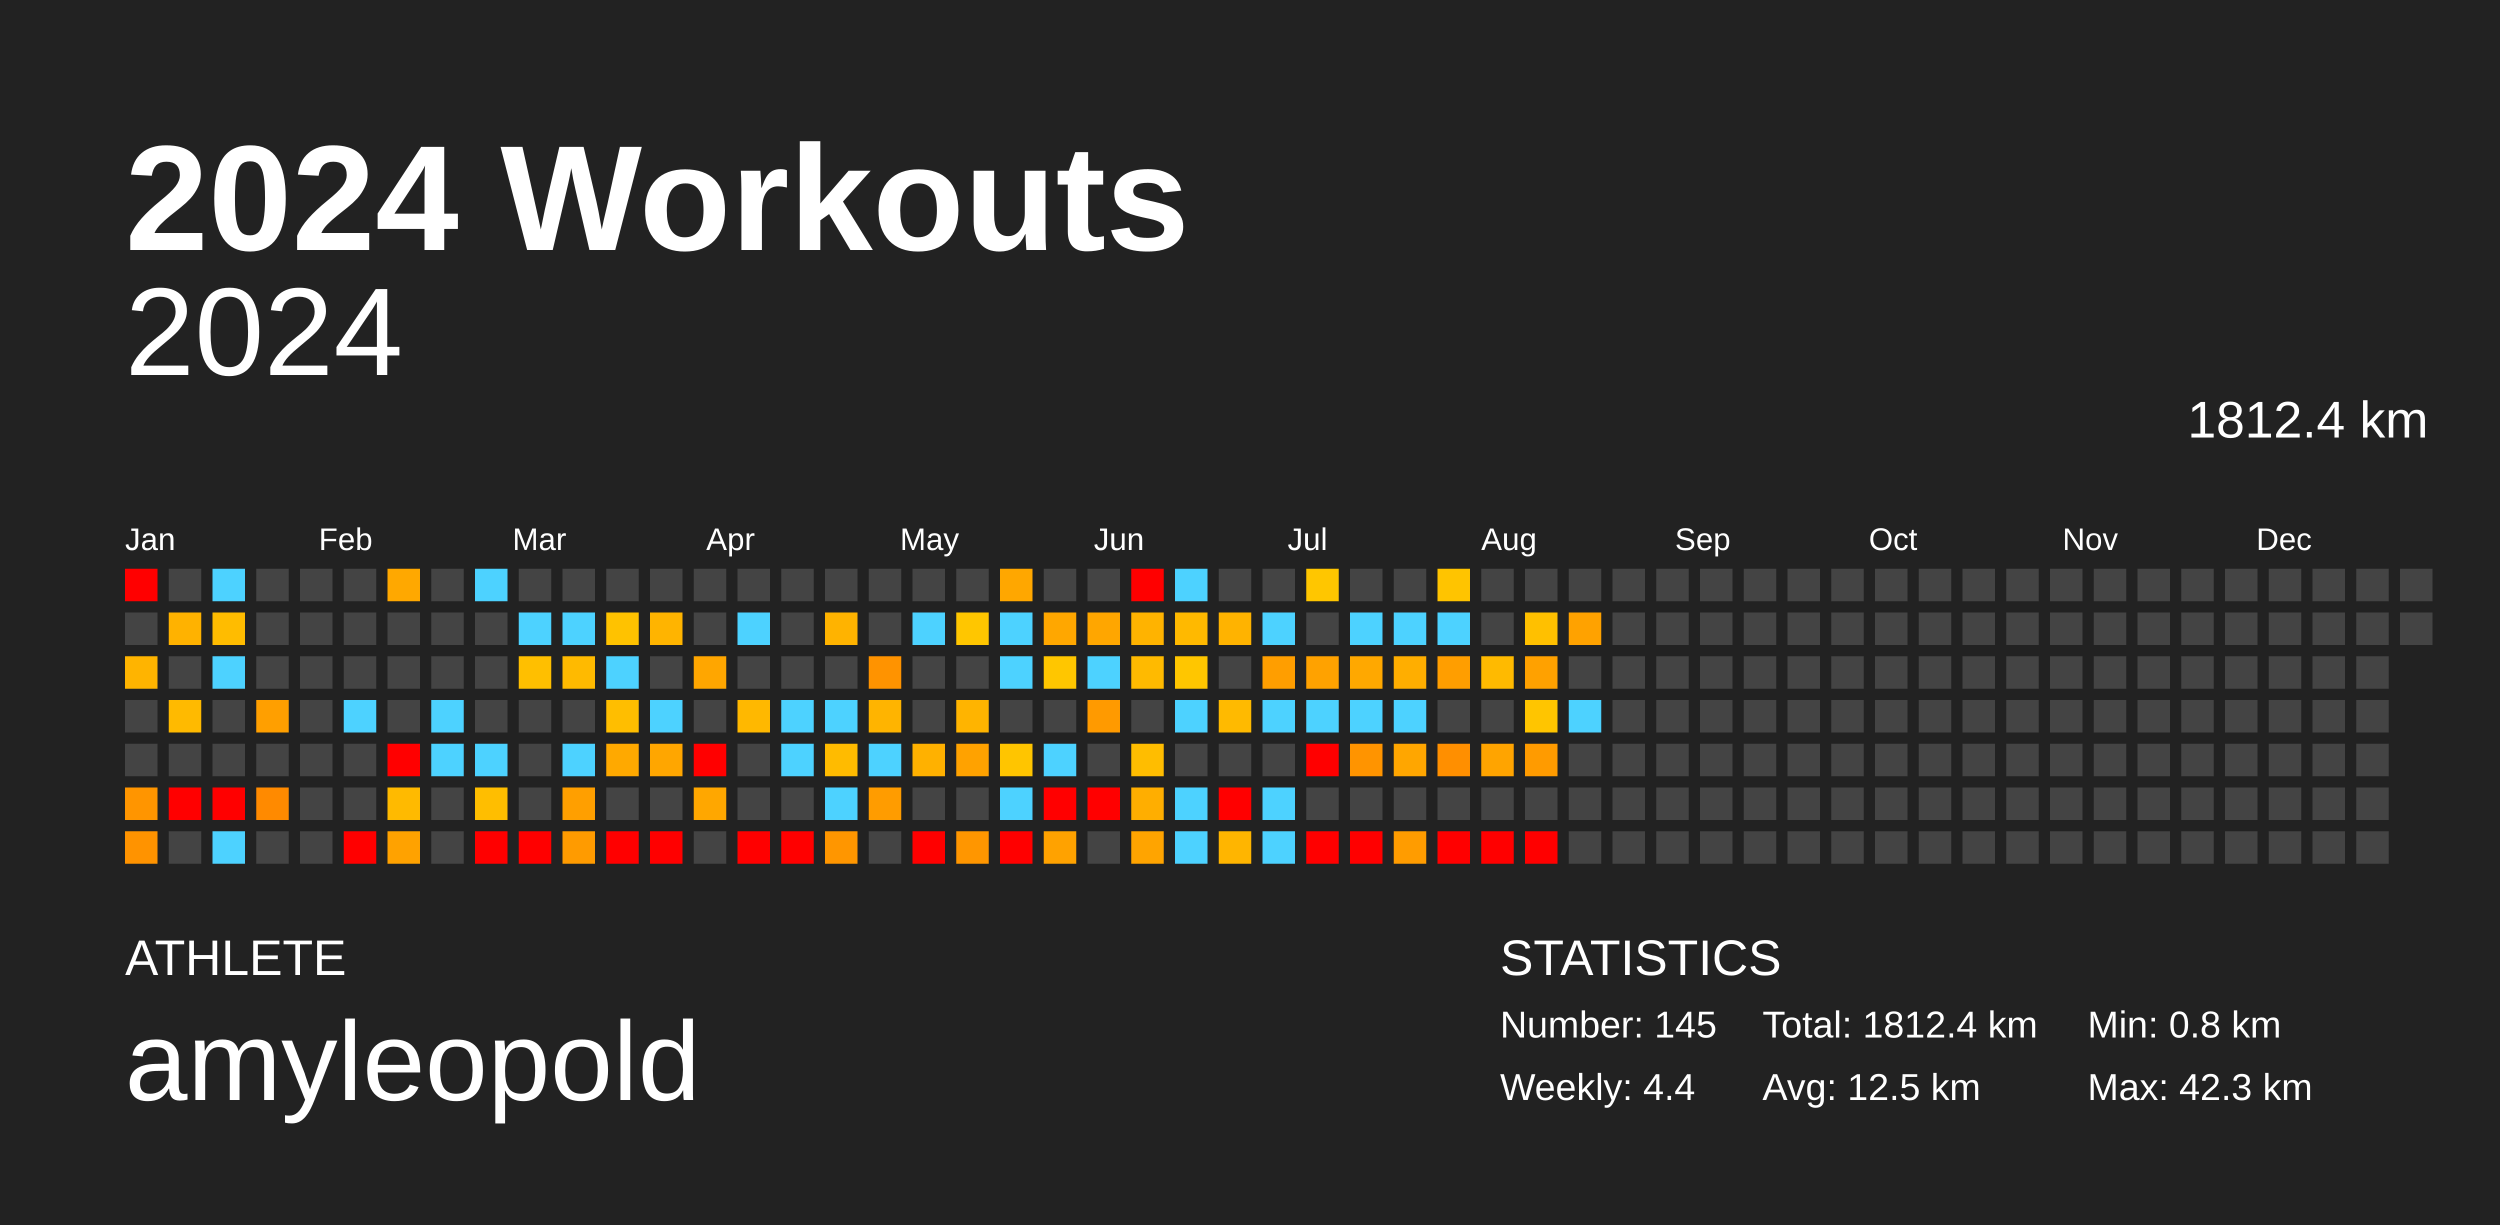
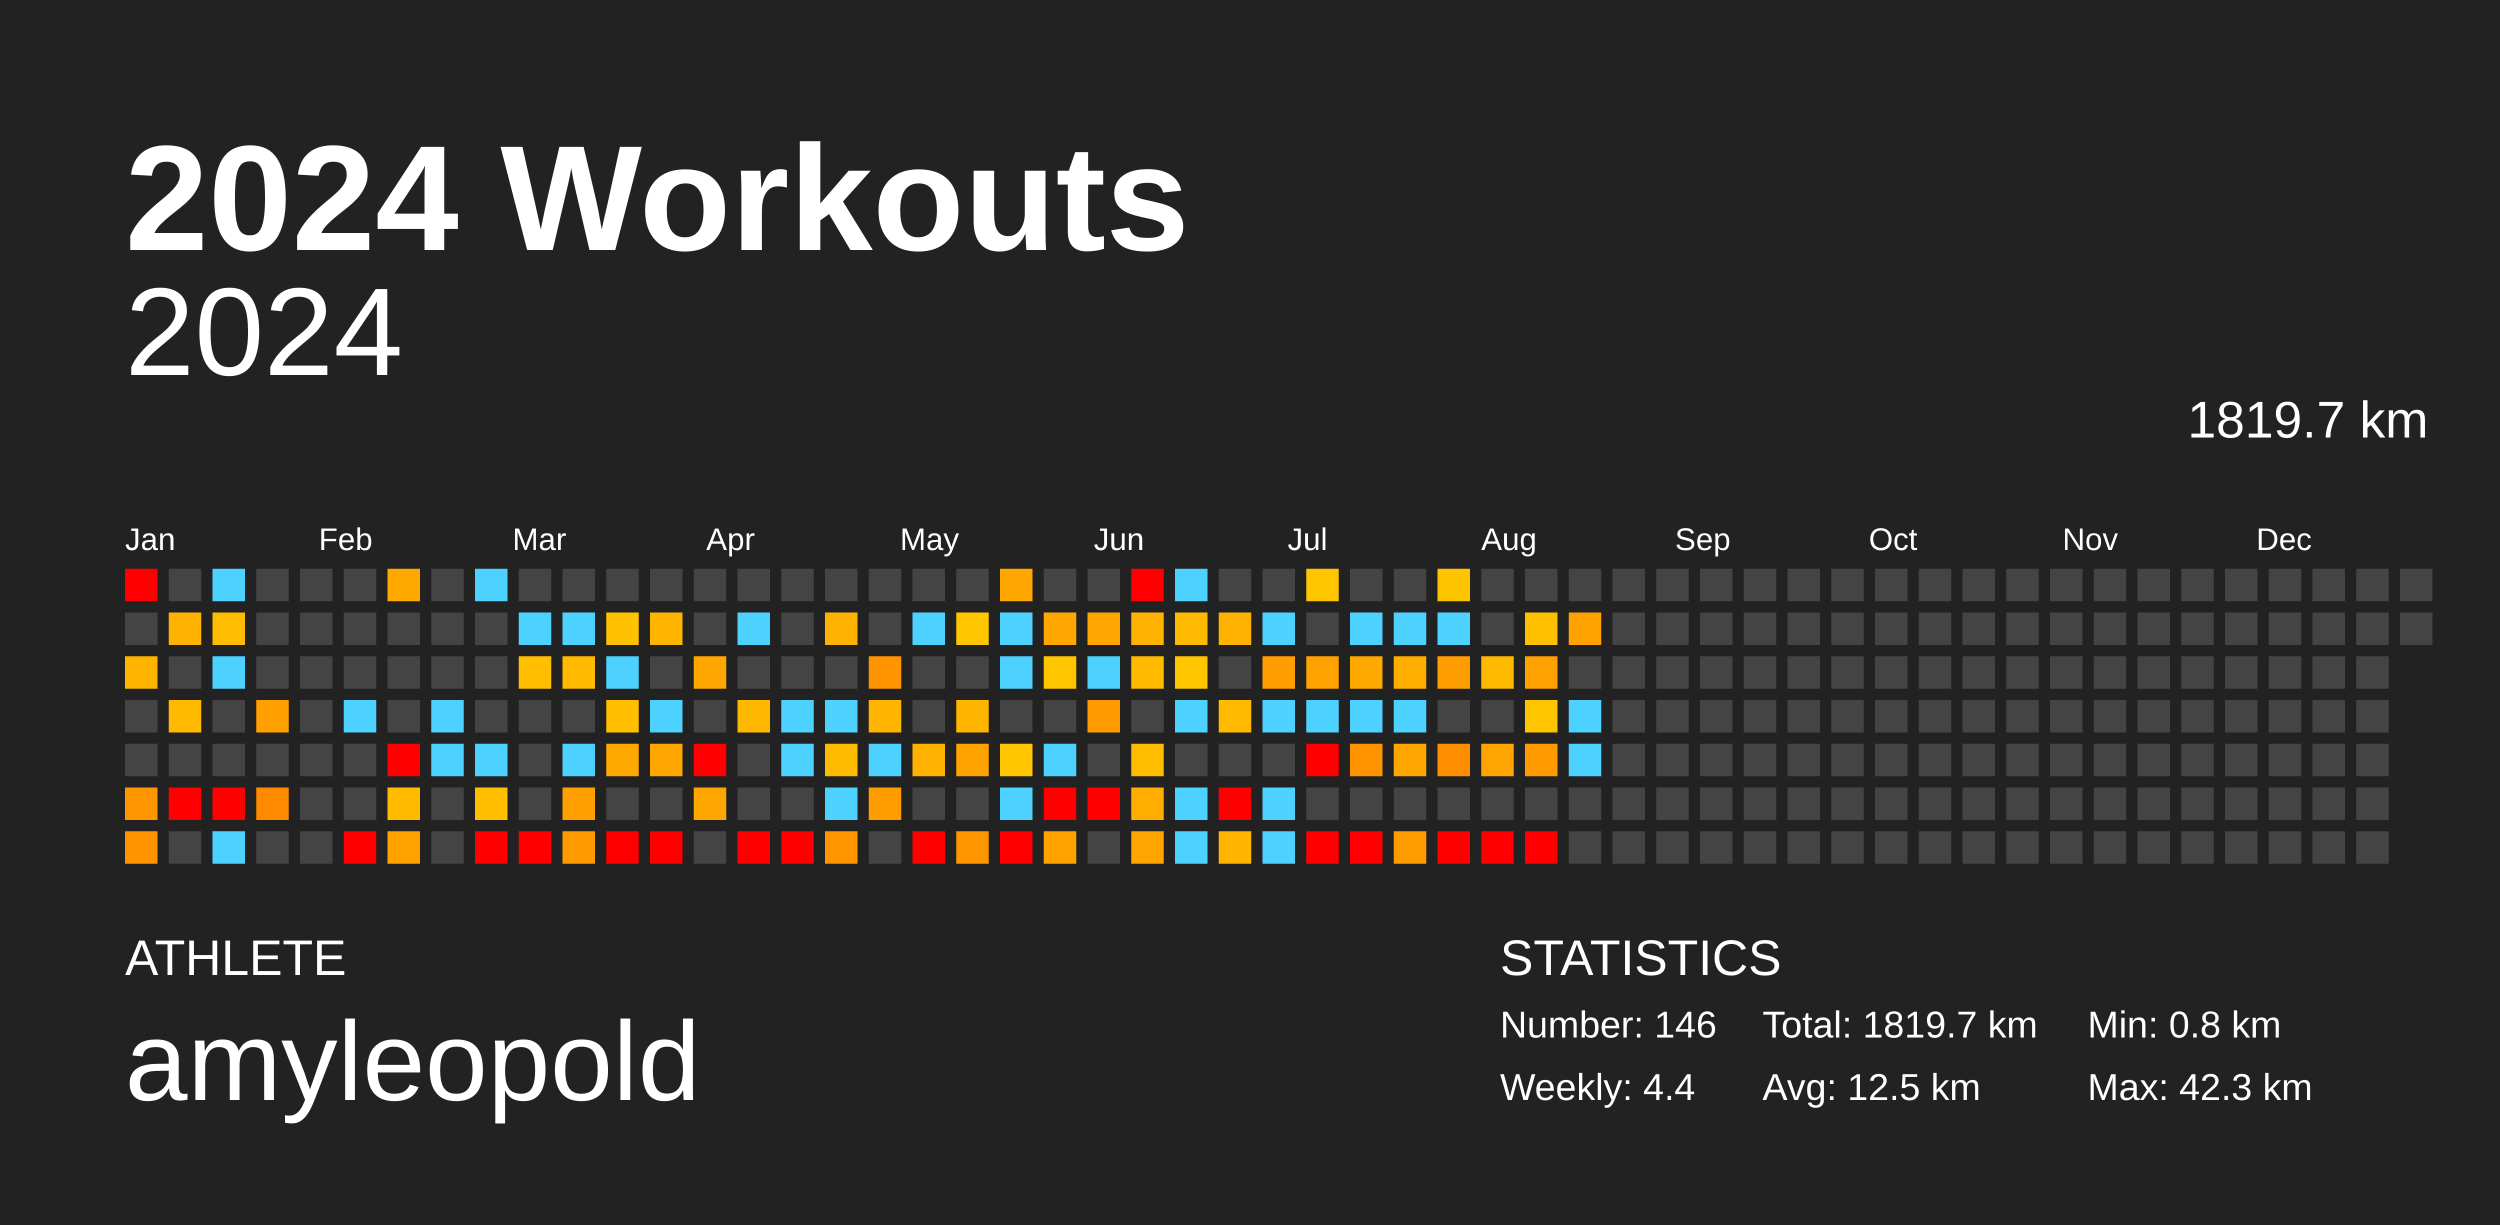
<svg xmlns="http://www.w3.org/2000/svg" baseProfile="full" height="98mm" version="1.1" viewBox="0,0,200,98" width="200mm">
  <defs />
  <rect fill="#222222" height="98" width="200" x="0" y="0" />
  <text fill="#FFFFFF" style="font-size:12px; font-family:Arial; font-weight:bold;" x="10" y="20">2024 Workouts</text>
  <text fill="#FFFFFF" style="font-size:4px; font-family:Arial" x="10" y="78">ATHLETE</text>
  <text fill="#FFFFFF" style="font-size:9px; font-family:Arial" x="10" y="88">amyleopold</text>
  <text fill="#FFFFFF" style="font-size:4px; font-family:Arial" x="120" y="78">STATISTICS</text>
-   <text fill="#FFFFFF" style="font-size:3px; font-family:Arial" x="120" y="83">Number: 145</text>
+   <text fill="#FFFFFF" style="font-size:3px; font-family:Arial" x="120" y="83">Number: 146</text>
  <text fill="#FFFFFF" style="font-size:3px; font-family:Arial" x="120" y="88">Weekly: 4.4</text>
-   <text fill="#FFFFFF" style="font-size:3px; font-family:Arial" x="141" y="83">Total: 1812.4 km</text>
+   <text fill="#FFFFFF" style="font-size:3px; font-family:Arial" x="141" y="83">Total: 1819.7 km</text>
  <text fill="#FFFFFF" style="font-size:3px; font-family:Arial" x="141" y="88">Avg: 12.5 km</text>
  <text fill="#FFFFFF" style="font-size:3px; font-family:Arial" x="167" y="83">Min: 0.8 km</text>
  <text fill="#FFFFFF" style="font-size:3px; font-family:Arial" x="167" y="88">Max: 42.3 km</text>
  <text alignment-baseline="hanging" fill="#FFFFFF" style="font-size:10.0px; font-family:Arial;" x="10" y="30">2024</text>
-   <text alignment-baseline="hanging" fill="#FFFFFF" style="font-size:4.125px; font-family:Arial;" x="175" y="35">1812.4 km</text>
+   <text alignment-baseline="hanging" fill="#FFFFFF" style="font-size:4.125px; font-family:Arial;" x="175" y="35">1819.7 km</text>
  <text fill="#FFFFFF" style="font-size:2.5px; font-family:Arial" x="10.0" y="44">Jan</text>
  <text fill="#FFFFFF" style="font-size:2.5px; font-family:Arial" x="25.5" y="44">Feb</text>
  <text fill="#FFFFFF" style="font-size:2.5px; font-family:Arial" x="41.0" y="44">Mar</text>
  <text fill="#FFFFFF" style="font-size:2.5px; font-family:Arial" x="56.5" y="44">Apr</text>
  <text fill="#FFFFFF" style="font-size:2.5px; font-family:Arial" x="72.0" y="44">May</text>
  <text fill="#FFFFFF" style="font-size:2.5px; font-family:Arial" x="87.5" y="44">Jun</text>
  <text fill="#FFFFFF" style="font-size:2.5px; font-family:Arial" x="103.0" y="44">Jul</text>
  <text fill="#FFFFFF" style="font-size:2.5px; font-family:Arial" x="118.5" y="44">Aug</text>
  <text fill="#FFFFFF" style="font-size:2.5px; font-family:Arial" x="134.0" y="44">Sep</text>
  <text fill="#FFFFFF" style="font-size:2.5px; font-family:Arial" x="149.5" y="44">Oct</text>
  <text fill="#FFFFFF" style="font-size:2.5px; font-family:Arial" x="165.0" y="44">Nov</text>
  <text fill="#FFFFFF" style="font-size:2.5px; font-family:Arial" x="180.5" y="44">Dec</text>
  <rect fill="red" height="2.6" width="2.6" x="10.0" y="45.5" />
  <rect fill="#444444" height="2.6" width="2.6" x="10.0" y="49.0" />
  <rect fill="#ffb400" height="2.6" width="2.6" x="10.0" y="52.5" />
  <rect fill="#444444" height="2.6" width="2.6" x="10.0" y="56.0" />
  <rect fill="#444444" height="2.6" width="2.6" x="10.0" y="59.5" />
  <rect fill="#ff9500" height="2.6" width="2.6" x="10.0" y="63.0" />
  <rect fill="#ff9300" height="2.6" width="2.6" x="10.0" y="66.5" />
  <rect fill="#444444" height="2.6" width="2.6" x="13.5" y="45.5" />
  <rect fill="#ffb200" height="2.6" width="2.6" x="13.5" y="49.0" />
  <rect fill="#444444" height="2.6" width="2.6" x="13.5" y="52.5" />
  <rect fill="#ffba00" height="2.6" width="2.6" x="13.5" y="56.0" />
  <rect fill="#444444" height="2.6" width="2.6" x="13.5" y="59.5" />
  <rect fill="red" height="2.6" width="2.6" x="13.5" y="63.0" />
  <rect fill="#444444" height="2.6" width="2.6" x="13.5" y="66.5" />
  <rect fill="#4dd2ff" height="2.6" width="2.6" x="17.0" y="45.5" />
  <rect fill="#ffbc00" height="2.6" width="2.6" x="17.0" y="49.0" />
  <rect fill="#4dd2ff" height="2.6" width="2.6" x="17.0" y="52.5" />
  <rect fill="#444444" height="2.6" width="2.6" x="17.0" y="56.0" />
  <rect fill="#444444" height="2.6" width="2.6" x="17.0" y="59.5" />
  <rect fill="red" height="2.6" width="2.6" x="17.0" y="63.0" />
  <rect fill="#4dd2ff" height="2.6" width="2.6" x="17.0" y="66.5" />
  <rect fill="#444444" height="2.6" width="2.6" x="20.5" y="45.5" />
  <rect fill="#444444" height="2.6" width="2.6" x="20.5" y="49.0" />
  <rect fill="#444444" height="2.6" width="2.6" x="20.5" y="52.5" />
  <rect fill="#ff9f00" height="2.6" width="2.6" x="20.5" y="56.0" />
  <rect fill="#444444" height="2.6" width="2.6" x="20.5" y="59.5" />
  <rect fill="#ff8a00" height="2.6" width="2.6" x="20.5" y="63.0" />
  <rect fill="#444444" height="2.6" width="2.6" x="20.5" y="66.5" />
  <rect fill="#444444" height="2.6" width="2.6" x="24.0" y="45.5" />
  <rect fill="#444444" height="2.6" width="2.6" x="24.0" y="49.0" />
  <rect fill="#444444" height="2.6" width="2.6" x="24.0" y="52.5" />
  <rect fill="#444444" height="2.6" width="2.6" x="24.0" y="56.0" />
  <rect fill="#444444" height="2.6" width="2.6" x="24.0" y="59.5" />
  <rect fill="#444444" height="2.6" width="2.6" x="24.0" y="63.0" />
  <rect fill="#444444" height="2.6" width="2.6" x="24.0" y="66.5" />
  <rect fill="#444444" height="2.6" width="2.6" x="27.5" y="45.5" />
  <rect fill="#444444" height="2.6" width="2.6" x="27.5" y="49.0" />
  <rect fill="#444444" height="2.6" width="2.6" x="27.5" y="52.5" />
  <rect fill="#4dd2ff" height="2.6" width="2.6" x="27.5" y="56.0" />
  <rect fill="#444444" height="2.6" width="2.6" x="27.5" y="59.5" />
  <rect fill="#444444" height="2.6" width="2.6" x="27.5" y="63.0" />
  <rect fill="red" height="2.6" width="2.6" x="27.5" y="66.5" />
  <rect fill="#ffa800" height="2.6" width="2.6" x="31.0" y="45.5" />
  <rect fill="#444444" height="2.6" width="2.6" x="31.0" y="49.0" />
  <rect fill="#444444" height="2.6" width="2.6" x="31.0" y="52.5" />
  <rect fill="#444444" height="2.6" width="2.6" x="31.0" y="56.0" />
  <rect fill="red" height="2.6" width="2.6" x="31.0" y="59.5" />
  <rect fill="#ffba00" height="2.6" width="2.6" x="31.0" y="63.0" />
  <rect fill="#ffa200" height="2.6" width="2.6" x="31.0" y="66.5" />
  <rect fill="#444444" height="2.6" width="2.6" x="34.5" y="45.5" />
  <rect fill="#444444" height="2.6" width="2.6" x="34.5" y="49.0" />
  <rect fill="#444444" height="2.6" width="2.6" x="34.5" y="52.5" />
  <rect fill="#4dd2ff" height="2.6" width="2.6" x="34.5" y="56.0" />
  <rect fill="#4dd2ff" height="2.6" width="2.6" x="34.5" y="59.5" />
  <rect fill="#444444" height="2.6" width="2.6" x="34.5" y="63.0" />
  <rect fill="#444444" height="2.6" width="2.6" x="34.5" y="66.5" />
  <rect fill="#4dd2ff" height="2.6" width="2.6" x="38.0" y="45.5" />
  <rect fill="#444444" height="2.6" width="2.6" x="38.0" y="49.0" />
  <rect fill="#444444" height="2.6" width="2.6" x="38.0" y="52.5" />
  <rect fill="#444444" height="2.6" width="2.6" x="38.0" y="56.0" />
  <rect fill="#4dd2ff" height="2.6" width="2.6" x="38.0" y="59.5" />
  <rect fill="#ffbe00" height="2.6" width="2.6" x="38.0" y="63.0" />
  <rect fill="red" height="2.6" width="2.6" x="38.0" y="66.5" />
  <rect fill="#444444" height="2.6" width="2.6" x="41.5" y="45.5" />
  <rect fill="#4dd2ff" height="2.6" width="2.6" x="41.5" y="49.0" />
  <rect fill="#ffbf00" height="2.6" width="2.6" x="41.5" y="52.5" />
  <rect fill="#444444" height="2.6" width="2.6" x="41.5" y="56.0" />
  <rect fill="#444444" height="2.6" width="2.6" x="41.5" y="59.5" />
  <rect fill="#444444" height="2.6" width="2.6" x="41.5" y="63.0" />
  <rect fill="red" height="2.6" width="2.6" x="41.5" y="66.5" />
  <rect fill="#444444" height="2.6" width="2.6" x="45.0" y="45.5" />
  <rect fill="#4dd2ff" height="2.6" width="2.6" x="45.0" y="49.0" />
  <rect fill="#ffba00" height="2.6" width="2.6" x="45.0" y="52.5" />
  <rect fill="#444444" height="2.6" width="2.6" x="45.0" y="56.0" />
  <rect fill="#4dd2ff" height="2.6" width="2.6" x="45.0" y="59.5" />
  <rect fill="#ff9f00" height="2.6" width="2.6" x="45.0" y="63.0" />
  <rect fill="#ff9b00" height="2.6" width="2.6" x="45.0" y="66.5" />
  <rect fill="#444444" height="2.6" width="2.6" x="48.5" y="45.5" />
  <rect fill="#ffc200" height="2.6" width="2.6" x="48.5" y="49.0" />
  <rect fill="#4dd2ff" height="2.6" width="2.6" x="48.5" y="52.5" />
  <rect fill="#ffbe00" height="2.6" width="2.6" x="48.5" y="56.0" />
  <rect fill="#ffa900" height="2.6" width="2.6" x="48.5" y="59.5" />
  <rect fill="#444444" height="2.6" width="2.6" x="48.5" y="63.0" />
  <rect fill="red" height="2.6" width="2.6" x="48.5" y="66.5" />
  <rect fill="#444444" height="2.6" width="2.6" x="52.0" y="45.5" />
  <rect fill="#ffb400" height="2.6" width="2.6" x="52.0" y="49.0" />
  <rect fill="#444444" height="2.6" width="2.6" x="52.0" y="52.5" />
  <rect fill="#4dd2ff" height="2.6" width="2.6" x="52.0" y="56.0" />
  <rect fill="#ffa600" height="2.6" width="2.6" x="52.0" y="59.5" />
  <rect fill="#444444" height="2.6" width="2.6" x="52.0" y="63.0" />
  <rect fill="red" height="2.6" width="2.6" x="52.0" y="66.5" />
  <rect fill="#444444" height="2.6" width="2.6" x="55.5" y="45.5" />
  <rect fill="#444444" height="2.6" width="2.6" x="55.5" y="49.0" />
  <rect fill="#ffa600" height="2.6" width="2.6" x="55.5" y="52.5" />
  <rect fill="#444444" height="2.6" width="2.6" x="55.5" y="56.0" />
  <rect fill="red" height="2.6" width="2.6" x="55.5" y="59.5" />
  <rect fill="#ffa700" height="2.6" width="2.6" x="55.5" y="63.0" />
  <rect fill="#444444" height="2.6" width="2.6" x="55.5" y="66.5" />
  <rect fill="#444444" height="2.6" width="2.6" x="59.0" y="45.5" />
  <rect fill="#4dd2ff" height="2.6" width="2.6" x="59.0" y="49.0" />
  <rect fill="#444444" height="2.6" width="2.6" x="59.0" y="52.5" />
  <rect fill="#ffb800" height="2.6" width="2.6" x="59.0" y="56.0" />
  <rect fill="#444444" height="2.6" width="2.6" x="59.0" y="59.5" />
  <rect fill="#444444" height="2.6" width="2.6" x="59.0" y="63.0" />
  <rect fill="red" height="2.6" width="2.6" x="59.0" y="66.5" />
  <rect fill="#444444" height="2.6" width="2.6" x="62.5" y="45.5" />
  <rect fill="#444444" height="2.6" width="2.6" x="62.5" y="49.0" />
  <rect fill="#444444" height="2.6" width="2.6" x="62.5" y="52.5" />
  <rect fill="#4dd2ff" height="2.6" width="2.6" x="62.5" y="56.0" />
  <rect fill="#4dd2ff" height="2.6" width="2.6" x="62.5" y="59.5" />
  <rect fill="#444444" height="2.6" width="2.6" x="62.5" y="63.0" />
  <rect fill="red" height="2.6" width="2.6" x="62.5" y="66.5" />
  <rect fill="#444444" height="2.6" width="2.6" x="66.0" y="45.5" />
  <rect fill="#ffb300" height="2.6" width="2.6" x="66.0" y="49.0" />
  <rect fill="#444444" height="2.6" width="2.6" x="66.0" y="52.5" />
  <rect fill="#4dd2ff" height="2.6" width="2.6" x="66.0" y="56.0" />
  <rect fill="#ffbb00" height="2.6" width="2.6" x="66.0" y="59.5" />
  <rect fill="#4dd2ff" height="2.6" width="2.6" x="66.0" y="63.0" />
  <rect fill="#ff9600" height="2.6" width="2.6" x="66.0" y="66.5" />
  <rect fill="#444444" height="2.6" width="2.6" x="69.5" y="45.5" />
  <rect fill="#444444" height="2.6" width="2.6" x="69.5" y="49.0" />
  <rect fill="#ff9300" height="2.6" width="2.6" x="69.5" y="52.5" />
  <rect fill="#ffb400" height="2.6" width="2.6" x="69.5" y="56.0" />
  <rect fill="#4dd2ff" height="2.6" width="2.6" x="69.5" y="59.5" />
  <rect fill="#ff9c00" height="2.6" width="2.6" x="69.5" y="63.0" />
  <rect fill="#444444" height="2.6" width="2.6" x="69.5" y="66.5" />
  <rect fill="#444444" height="2.6" width="2.6" x="73.0" y="45.5" />
  <rect fill="#4dd2ff" height="2.6" width="2.6" x="73.0" y="49.0" />
  <rect fill="#444444" height="2.6" width="2.6" x="73.0" y="52.5" />
  <rect fill="#444444" height="2.6" width="2.6" x="73.0" y="56.0" />
  <rect fill="#ffb100" height="2.6" width="2.6" x="73.0" y="59.5" />
  <rect fill="#444444" height="2.6" width="2.6" x="73.0" y="63.0" />
  <rect fill="red" height="2.6" width="2.6" x="73.0" y="66.5" />
  <rect fill="#444444" height="2.6" width="2.6" x="76.5" y="45.5" />
  <rect fill="#ffc600" height="2.6" width="2.6" x="76.5" y="49.0" />
  <rect fill="#444444" height="2.6" width="2.6" x="76.5" y="52.5" />
  <rect fill="#ffb400" height="2.6" width="2.6" x="76.5" y="56.0" />
  <rect fill="#ffa200" height="2.6" width="2.6" x="76.5" y="59.5" />
  <rect fill="#444444" height="2.6" width="2.6" x="76.5" y="63.0" />
  <rect fill="#ff9600" height="2.6" width="2.6" x="76.5" y="66.5" />
  <rect fill="#ffa700" height="2.6" width="2.6" x="80.0" y="45.5" />
  <rect fill="#4dd2ff" height="2.6" width="2.6" x="80.0" y="49.0" />
  <rect fill="#4dd2ff" height="2.6" width="2.6" x="80.0" y="52.5" />
  <rect fill="#444444" height="2.6" width="2.6" x="80.0" y="56.0" />
  <rect fill="#ffc500" height="2.6" width="2.6" x="80.0" y="59.5" />
  <rect fill="#4dd2ff" height="2.6" width="2.6" x="80.0" y="63.0" />
  <rect fill="red" height="2.6" width="2.6" x="80.0" y="66.5" />
  <rect fill="#444444" height="2.6" width="2.6" x="83.5" y="45.5" />
  <rect fill="#ffa700" height="2.6" width="2.6" x="83.5" y="49.0" />
  <rect fill="#ffc600" height="2.6" width="2.6" x="83.5" y="52.5" />
  <rect fill="#444444" height="2.6" width="2.6" x="83.5" y="56.0" />
  <rect fill="#4dd2ff" height="2.6" width="2.6" x="83.5" y="59.5" />
  <rect fill="red" height="2.6" width="2.6" x="83.5" y="63.0" />
  <rect fill="#ffa200" height="2.6" width="2.6" x="83.5" y="66.5" />
  <rect fill="#444444" height="2.6" width="2.6" x="87.0" y="45.5" />
  <rect fill="#ffa600" height="2.6" width="2.6" x="87.0" y="49.0" />
  <rect fill="#4dd2ff" height="2.6" width="2.6" x="87.0" y="52.5" />
  <rect fill="#ff9a00" height="2.6" width="2.6" x="87.0" y="56.0" />
  <rect fill="#444444" height="2.6" width="2.6" x="87.0" y="59.5" />
  <rect fill="red" height="2.6" width="2.6" x="87.0" y="63.0" />
  <rect fill="#444444" height="2.6" width="2.6" x="87.0" y="66.5" />
  <rect fill="red" height="2.6" width="2.6" x="90.5" y="45.5" />
  <rect fill="#ffb300" height="2.6" width="2.6" x="90.5" y="49.0" />
  <rect fill="#ffba00" height="2.6" width="2.6" x="90.5" y="52.5" />
  <rect fill="#444444" height="2.6" width="2.6" x="90.5" y="56.0" />
  <rect fill="#ffbd00" height="2.6" width="2.6" x="90.5" y="59.5" />
  <rect fill="#ffae00" height="2.6" width="2.6" x="90.5" y="63.0" />
  <rect fill="#ffa400" height="2.6" width="2.6" x="90.5" y="66.5" />
  <rect fill="#4dd2ff" height="2.6" width="2.6" x="94.0" y="45.5" />
  <rect fill="#ffb900" height="2.6" width="2.6" x="94.0" y="49.0" />
  <rect fill="#ffc600" height="2.6" width="2.6" x="94.0" y="52.5" />
  <rect fill="#4dd2ff" height="2.6" width="2.6" x="94.0" y="56.0" />
  <rect fill="#444444" height="2.6" width="2.6" x="94.0" y="59.5" />
  <rect fill="#4dd2ff" height="2.6" width="2.6" x="94.0" y="63.0" />
  <rect fill="#4dd2ff" height="2.6" width="2.6" x="94.0" y="66.5" />
  <rect fill="#444444" height="2.6" width="2.6" x="97.5" y="45.5" />
  <rect fill="#ffb300" height="2.6" width="2.6" x="97.5" y="49.0" />
  <rect fill="#444444" height="2.6" width="2.6" x="97.5" y="52.5" />
  <rect fill="#ffba00" height="2.6" width="2.6" x="97.5" y="56.0" />
  <rect fill="#444444" height="2.6" width="2.6" x="97.5" y="59.5" />
  <rect fill="red" height="2.6" width="2.6" x="97.5" y="63.0" />
  <rect fill="#ffb500" height="2.6" width="2.6" x="97.5" y="66.5" />
  <rect fill="#444444" height="2.6" width="2.6" x="101.0" y="45.5" />
  <rect fill="#4dd2ff" height="2.6" width="2.6" x="101.0" y="49.0" />
  <rect fill="#ff9e00" height="2.6" width="2.6" x="101.0" y="52.5" />
  <rect fill="#4dd2ff" height="2.6" width="2.6" x="101.0" y="56.0" />
  <rect fill="#444444" height="2.6" width="2.6" x="101.0" y="59.5" />
  <rect fill="#4dd2ff" height="2.6" width="2.6" x="101.0" y="63.0" />
  <rect fill="#4dd2ff" height="2.6" width="2.6" x="101.0" y="66.5" />
  <rect fill="#ffc600" height="2.6" width="2.6" x="104.5" y="45.5" />
  <rect fill="#444444" height="2.6" width="2.6" x="104.5" y="49.0" />
  <rect fill="#ffa200" height="2.6" width="2.6" x="104.5" y="52.5" />
  <rect fill="#4dd2ff" height="2.6" width="2.6" x="104.5" y="56.0" />
  <rect fill="red" height="2.6" width="2.6" x="104.5" y="59.5" />
  <rect fill="#444444" height="2.6" width="2.6" x="104.5" y="63.0" />
  <rect fill="red" height="2.6" width="2.6" x="104.5" y="66.5" />
  <rect fill="#444444" height="2.6" width="2.6" x="108.0" y="45.5" />
  <rect fill="#4dd2ff" height="2.6" width="2.6" x="108.0" y="49.0" />
  <rect fill="#ffa800" height="2.6" width="2.6" x="108.0" y="52.5" />
  <rect fill="#4dd2ff" height="2.6" width="2.6" x="108.0" y="56.0" />
  <rect fill="#ff9400" height="2.6" width="2.6" x="108.0" y="59.5" />
  <rect fill="#444444" height="2.6" width="2.6" x="108.0" y="63.0" />
  <rect fill="red" height="2.6" width="2.6" x="108.0" y="66.5" />
  <rect fill="#444444" height="2.6" width="2.6" x="111.5" y="45.5" />
  <rect fill="#4dd2ff" height="2.6" width="2.6" x="111.5" y="49.0" />
  <rect fill="#ffae00" height="2.6" width="2.6" x="111.5" y="52.5" />
  <rect fill="#4dd2ff" height="2.6" width="2.6" x="111.5" y="56.0" />
  <rect fill="#ffa600" height="2.6" width="2.6" x="111.5" y="59.5" />
  <rect fill="#444444" height="2.6" width="2.6" x="111.5" y="63.0" />
  <rect fill="#ff9c00" height="2.6" width="2.6" x="111.5" y="66.5" />
  <rect fill="#ffc400" height="2.6" width="2.6" x="115.0" y="45.5" />
  <rect fill="#4dd2ff" height="2.6" width="2.6" x="115.0" y="49.0" />
  <rect fill="#ff9e00" height="2.6" width="2.6" x="115.0" y="52.5" />
  <rect fill="#444444" height="2.6" width="2.6" x="115.0" y="56.0" />
  <rect fill="#ff8f00" height="2.6" width="2.6" x="115.0" y="59.5" />
  <rect fill="#444444" height="2.6" width="2.6" x="115.0" y="63.0" />
  <rect fill="red" height="2.6" width="2.6" x="115.0" y="66.5" />
  <rect fill="#444444" height="2.6" width="2.6" x="118.5" y="45.5" />
  <rect fill="#444444" height="2.6" width="2.6" x="118.5" y="49.0" />
  <rect fill="#ffba00" height="2.6" width="2.6" x="118.5" y="52.5" />
  <rect fill="#444444" height="2.6" width="2.6" x="118.5" y="56.0" />
  <rect fill="#ffa400" height="2.6" width="2.6" x="118.5" y="59.5" />
  <rect fill="#444444" height="2.6" width="2.6" x="118.5" y="63.0" />
  <rect fill="red" height="2.6" width="2.6" x="118.5" y="66.5" />
  <rect fill="#444444" height="2.6" width="2.6" x="122.0" y="45.5" />
  <rect fill="#ffc000" height="2.6" width="2.6" x="122.0" y="49.0" />
  <rect fill="#ffa100" height="2.6" width="2.6" x="122.0" y="52.5" />
  <rect fill="#ffc500" height="2.6" width="2.6" x="122.0" y="56.0" />
  <rect fill="#ff9b00" height="2.6" width="2.6" x="122.0" y="59.5" />
  <rect fill="#444444" height="2.6" width="2.6" x="122.0" y="63.0" />
  <rect fill="red" height="2.6" width="2.6" x="122.0" y="66.5" />
  <rect fill="#444444" height="2.6" width="2.6" x="125.5" y="45.5" />
  <rect fill="#ffa200" height="2.6" width="2.6" x="125.5" y="49.0" />
  <rect fill="#444444" height="2.6" width="2.6" x="125.5" y="52.5" />
  <rect fill="#4dd2ff" height="2.6" width="2.6" x="125.5" y="56.0" />
-   <rect fill="#444444" height="2.6" width="2.6" x="125.5" y="59.5" />
+   <rect fill="#4dd2ff" height="2.6" width="2.6" x="125.5" y="59.5" />
  <rect fill="#444444" height="2.6" width="2.6" x="125.5" y="63.0" />
  <rect fill="#444444" height="2.6" width="2.6" x="125.5" y="66.5" />
  <rect fill="#444444" height="2.6" width="2.6" x="129.0" y="45.5" />
  <rect fill="#444444" height="2.6" width="2.6" x="129.0" y="49.0" />
  <rect fill="#444444" height="2.6" width="2.6" x="129.0" y="52.5" />
  <rect fill="#444444" height="2.6" width="2.6" x="129.0" y="56.0" />
  <rect fill="#444444" height="2.6" width="2.6" x="129.0" y="59.5" />
  <rect fill="#444444" height="2.6" width="2.6" x="129.0" y="63.0" />
  <rect fill="#444444" height="2.6" width="2.6" x="129.0" y="66.5" />
  <rect fill="#444444" height="2.6" width="2.6" x="132.5" y="45.5" />
  <rect fill="#444444" height="2.6" width="2.6" x="132.5" y="49.0" />
  <rect fill="#444444" height="2.6" width="2.6" x="132.5" y="52.5" />
  <rect fill="#444444" height="2.6" width="2.6" x="132.5" y="56.0" />
  <rect fill="#444444" height="2.6" width="2.6" x="132.5" y="59.5" />
  <rect fill="#444444" height="2.6" width="2.6" x="132.5" y="63.0" />
  <rect fill="#444444" height="2.6" width="2.6" x="132.5" y="66.5" />
  <rect fill="#444444" height="2.6" width="2.6" x="136.0" y="45.5" />
  <rect fill="#444444" height="2.6" width="2.6" x="136.0" y="49.0" />
  <rect fill="#444444" height="2.6" width="2.6" x="136.0" y="52.5" />
  <rect fill="#444444" height="2.6" width="2.6" x="136.0" y="56.0" />
  <rect fill="#444444" height="2.6" width="2.6" x="136.0" y="59.5" />
  <rect fill="#444444" height="2.6" width="2.6" x="136.0" y="63.0" />
  <rect fill="#444444" height="2.6" width="2.6" x="136.0" y="66.5" />
  <rect fill="#444444" height="2.6" width="2.6" x="139.5" y="45.5" />
  <rect fill="#444444" height="2.6" width="2.6" x="139.5" y="49.0" />
  <rect fill="#444444" height="2.6" width="2.6" x="139.5" y="52.5" />
  <rect fill="#444444" height="2.6" width="2.6" x="139.5" y="56.0" />
  <rect fill="#444444" height="2.6" width="2.6" x="139.5" y="59.5" />
  <rect fill="#444444" height="2.6" width="2.6" x="139.5" y="63.0" />
  <rect fill="#444444" height="2.6" width="2.6" x="139.5" y="66.5" />
  <rect fill="#444444" height="2.6" width="2.6" x="143.0" y="45.5" />
  <rect fill="#444444" height="2.6" width="2.6" x="143.0" y="49.0" />
  <rect fill="#444444" height="2.6" width="2.6" x="143.0" y="52.5" />
  <rect fill="#444444" height="2.6" width="2.6" x="143.0" y="56.0" />
  <rect fill="#444444" height="2.6" width="2.6" x="143.0" y="59.5" />
  <rect fill="#444444" height="2.6" width="2.6" x="143.0" y="63.0" />
  <rect fill="#444444" height="2.6" width="2.6" x="143.0" y="66.5" />
  <rect fill="#444444" height="2.6" width="2.6" x="146.5" y="45.5" />
  <rect fill="#444444" height="2.6" width="2.6" x="146.5" y="49.0" />
  <rect fill="#444444" height="2.6" width="2.6" x="146.5" y="52.5" />
  <rect fill="#444444" height="2.6" width="2.6" x="146.5" y="56.0" />
  <rect fill="#444444" height="2.6" width="2.6" x="146.5" y="59.5" />
  <rect fill="#444444" height="2.6" width="2.6" x="146.5" y="63.0" />
  <rect fill="#444444" height="2.6" width="2.6" x="146.5" y="66.5" />
  <rect fill="#444444" height="2.6" width="2.6" x="150.0" y="45.5" />
  <rect fill="#444444" height="2.6" width="2.6" x="150.0" y="49.0" />
  <rect fill="#444444" height="2.6" width="2.6" x="150.0" y="52.5" />
  <rect fill="#444444" height="2.6" width="2.6" x="150.0" y="56.0" />
  <rect fill="#444444" height="2.6" width="2.6" x="150.0" y="59.5" />
  <rect fill="#444444" height="2.6" width="2.6" x="150.0" y="63.0" />
  <rect fill="#444444" height="2.6" width="2.6" x="150.0" y="66.5" />
  <rect fill="#444444" height="2.6" width="2.6" x="153.5" y="45.5" />
  <rect fill="#444444" height="2.6" width="2.6" x="153.5" y="49.0" />
  <rect fill="#444444" height="2.6" width="2.6" x="153.5" y="52.5" />
  <rect fill="#444444" height="2.6" width="2.6" x="153.5" y="56.0" />
  <rect fill="#444444" height="2.6" width="2.6" x="153.5" y="59.5" />
  <rect fill="#444444" height="2.6" width="2.6" x="153.5" y="63.0" />
  <rect fill="#444444" height="2.6" width="2.6" x="153.5" y="66.5" />
  <rect fill="#444444" height="2.6" width="2.6" x="157.0" y="45.5" />
  <rect fill="#444444" height="2.6" width="2.6" x="157.0" y="49.0" />
  <rect fill="#444444" height="2.6" width="2.6" x="157.0" y="52.5" />
  <rect fill="#444444" height="2.6" width="2.6" x="157.0" y="56.0" />
  <rect fill="#444444" height="2.6" width="2.6" x="157.0" y="59.5" />
  <rect fill="#444444" height="2.6" width="2.6" x="157.0" y="63.0" />
  <rect fill="#444444" height="2.6" width="2.6" x="157.0" y="66.5" />
  <rect fill="#444444" height="2.6" width="2.6" x="160.5" y="45.5" />
  <rect fill="#444444" height="2.6" width="2.6" x="160.5" y="49.0" />
  <rect fill="#444444" height="2.6" width="2.6" x="160.5" y="52.5" />
  <rect fill="#444444" height="2.6" width="2.6" x="160.5" y="56.0" />
  <rect fill="#444444" height="2.6" width="2.6" x="160.5" y="59.5" />
  <rect fill="#444444" height="2.6" width="2.6" x="160.5" y="63.0" />
  <rect fill="#444444" height="2.6" width="2.6" x="160.5" y="66.5" />
  <rect fill="#444444" height="2.6" width="2.6" x="164.0" y="45.5" />
  <rect fill="#444444" height="2.6" width="2.6" x="164.0" y="49.0" />
  <rect fill="#444444" height="2.6" width="2.6" x="164.0" y="52.5" />
  <rect fill="#444444" height="2.6" width="2.6" x="164.0" y="56.0" />
  <rect fill="#444444" height="2.6" width="2.6" x="164.0" y="59.5" />
  <rect fill="#444444" height="2.6" width="2.6" x="164.0" y="63.0" />
  <rect fill="#444444" height="2.6" width="2.6" x="164.0" y="66.5" />
  <rect fill="#444444" height="2.6" width="2.6" x="167.5" y="45.5" />
  <rect fill="#444444" height="2.6" width="2.6" x="167.5" y="49.0" />
  <rect fill="#444444" height="2.6" width="2.6" x="167.5" y="52.5" />
  <rect fill="#444444" height="2.6" width="2.6" x="167.5" y="56.0" />
  <rect fill="#444444" height="2.6" width="2.6" x="167.5" y="59.5" />
  <rect fill="#444444" height="2.6" width="2.6" x="167.5" y="63.0" />
  <rect fill="#444444" height="2.6" width="2.6" x="167.5" y="66.5" />
  <rect fill="#444444" height="2.6" width="2.6" x="171.0" y="45.5" />
  <rect fill="#444444" height="2.6" width="2.6" x="171.0" y="49.0" />
  <rect fill="#444444" height="2.6" width="2.6" x="171.0" y="52.5" />
  <rect fill="#444444" height="2.6" width="2.6" x="171.0" y="56.0" />
  <rect fill="#444444" height="2.6" width="2.6" x="171.0" y="59.5" />
  <rect fill="#444444" height="2.6" width="2.6" x="171.0" y="63.0" />
  <rect fill="#444444" height="2.6" width="2.6" x="171.0" y="66.5" />
  <rect fill="#444444" height="2.6" width="2.6" x="174.5" y="45.5" />
  <rect fill="#444444" height="2.6" width="2.6" x="174.5" y="49.0" />
  <rect fill="#444444" height="2.6" width="2.6" x="174.5" y="52.5" />
  <rect fill="#444444" height="2.6" width="2.6" x="174.5" y="56.0" />
  <rect fill="#444444" height="2.6" width="2.6" x="174.5" y="59.5" />
  <rect fill="#444444" height="2.6" width="2.6" x="174.5" y="63.0" />
  <rect fill="#444444" height="2.6" width="2.6" x="174.5" y="66.5" />
  <rect fill="#444444" height="2.6" width="2.6" x="178.0" y="45.5" />
  <rect fill="#444444" height="2.6" width="2.6" x="178.0" y="49.0" />
  <rect fill="#444444" height="2.6" width="2.6" x="178.0" y="52.5" />
  <rect fill="#444444" height="2.6" width="2.6" x="178.0" y="56.0" />
  <rect fill="#444444" height="2.6" width="2.6" x="178.0" y="59.5" />
  <rect fill="#444444" height="2.6" width="2.6" x="178.0" y="63.0" />
  <rect fill="#444444" height="2.6" width="2.6" x="178.0" y="66.5" />
  <rect fill="#444444" height="2.6" width="2.6" x="181.5" y="45.5" />
  <rect fill="#444444" height="2.6" width="2.6" x="181.5" y="49.0" />
  <rect fill="#444444" height="2.6" width="2.6" x="181.5" y="52.5" />
  <rect fill="#444444" height="2.6" width="2.6" x="181.5" y="56.0" />
  <rect fill="#444444" height="2.6" width="2.6" x="181.5" y="59.5" />
  <rect fill="#444444" height="2.6" width="2.6" x="181.5" y="63.0" />
  <rect fill="#444444" height="2.6" width="2.6" x="181.5" y="66.5" />
  <rect fill="#444444" height="2.6" width="2.6" x="185.0" y="45.5" />
  <rect fill="#444444" height="2.6" width="2.6" x="185.0" y="49.0" />
  <rect fill="#444444" height="2.6" width="2.6" x="185.0" y="52.5" />
  <rect fill="#444444" height="2.6" width="2.6" x="185.0" y="56.0" />
  <rect fill="#444444" height="2.6" width="2.6" x="185.0" y="59.5" />
  <rect fill="#444444" height="2.6" width="2.6" x="185.0" y="63.0" />
  <rect fill="#444444" height="2.6" width="2.6" x="185.0" y="66.5" />
  <rect fill="#444444" height="2.6" width="2.6" x="188.5" y="45.5" />
  <rect fill="#444444" height="2.6" width="2.6" x="188.5" y="49.0" />
  <rect fill="#444444" height="2.6" width="2.6" x="188.5" y="52.5" />
  <rect fill="#444444" height="2.6" width="2.6" x="188.5" y="56.0" />
  <rect fill="#444444" height="2.6" width="2.6" x="188.5" y="59.5" />
  <rect fill="#444444" height="2.6" width="2.6" x="188.5" y="63.0" />
  <rect fill="#444444" height="2.6" width="2.6" x="188.5" y="66.5" />
  <rect fill="#444444" height="2.6" width="2.6" x="192.0" y="45.5" />
  <rect fill="#444444" height="2.6" width="2.6" x="192.0" y="49.0" />
</svg>
